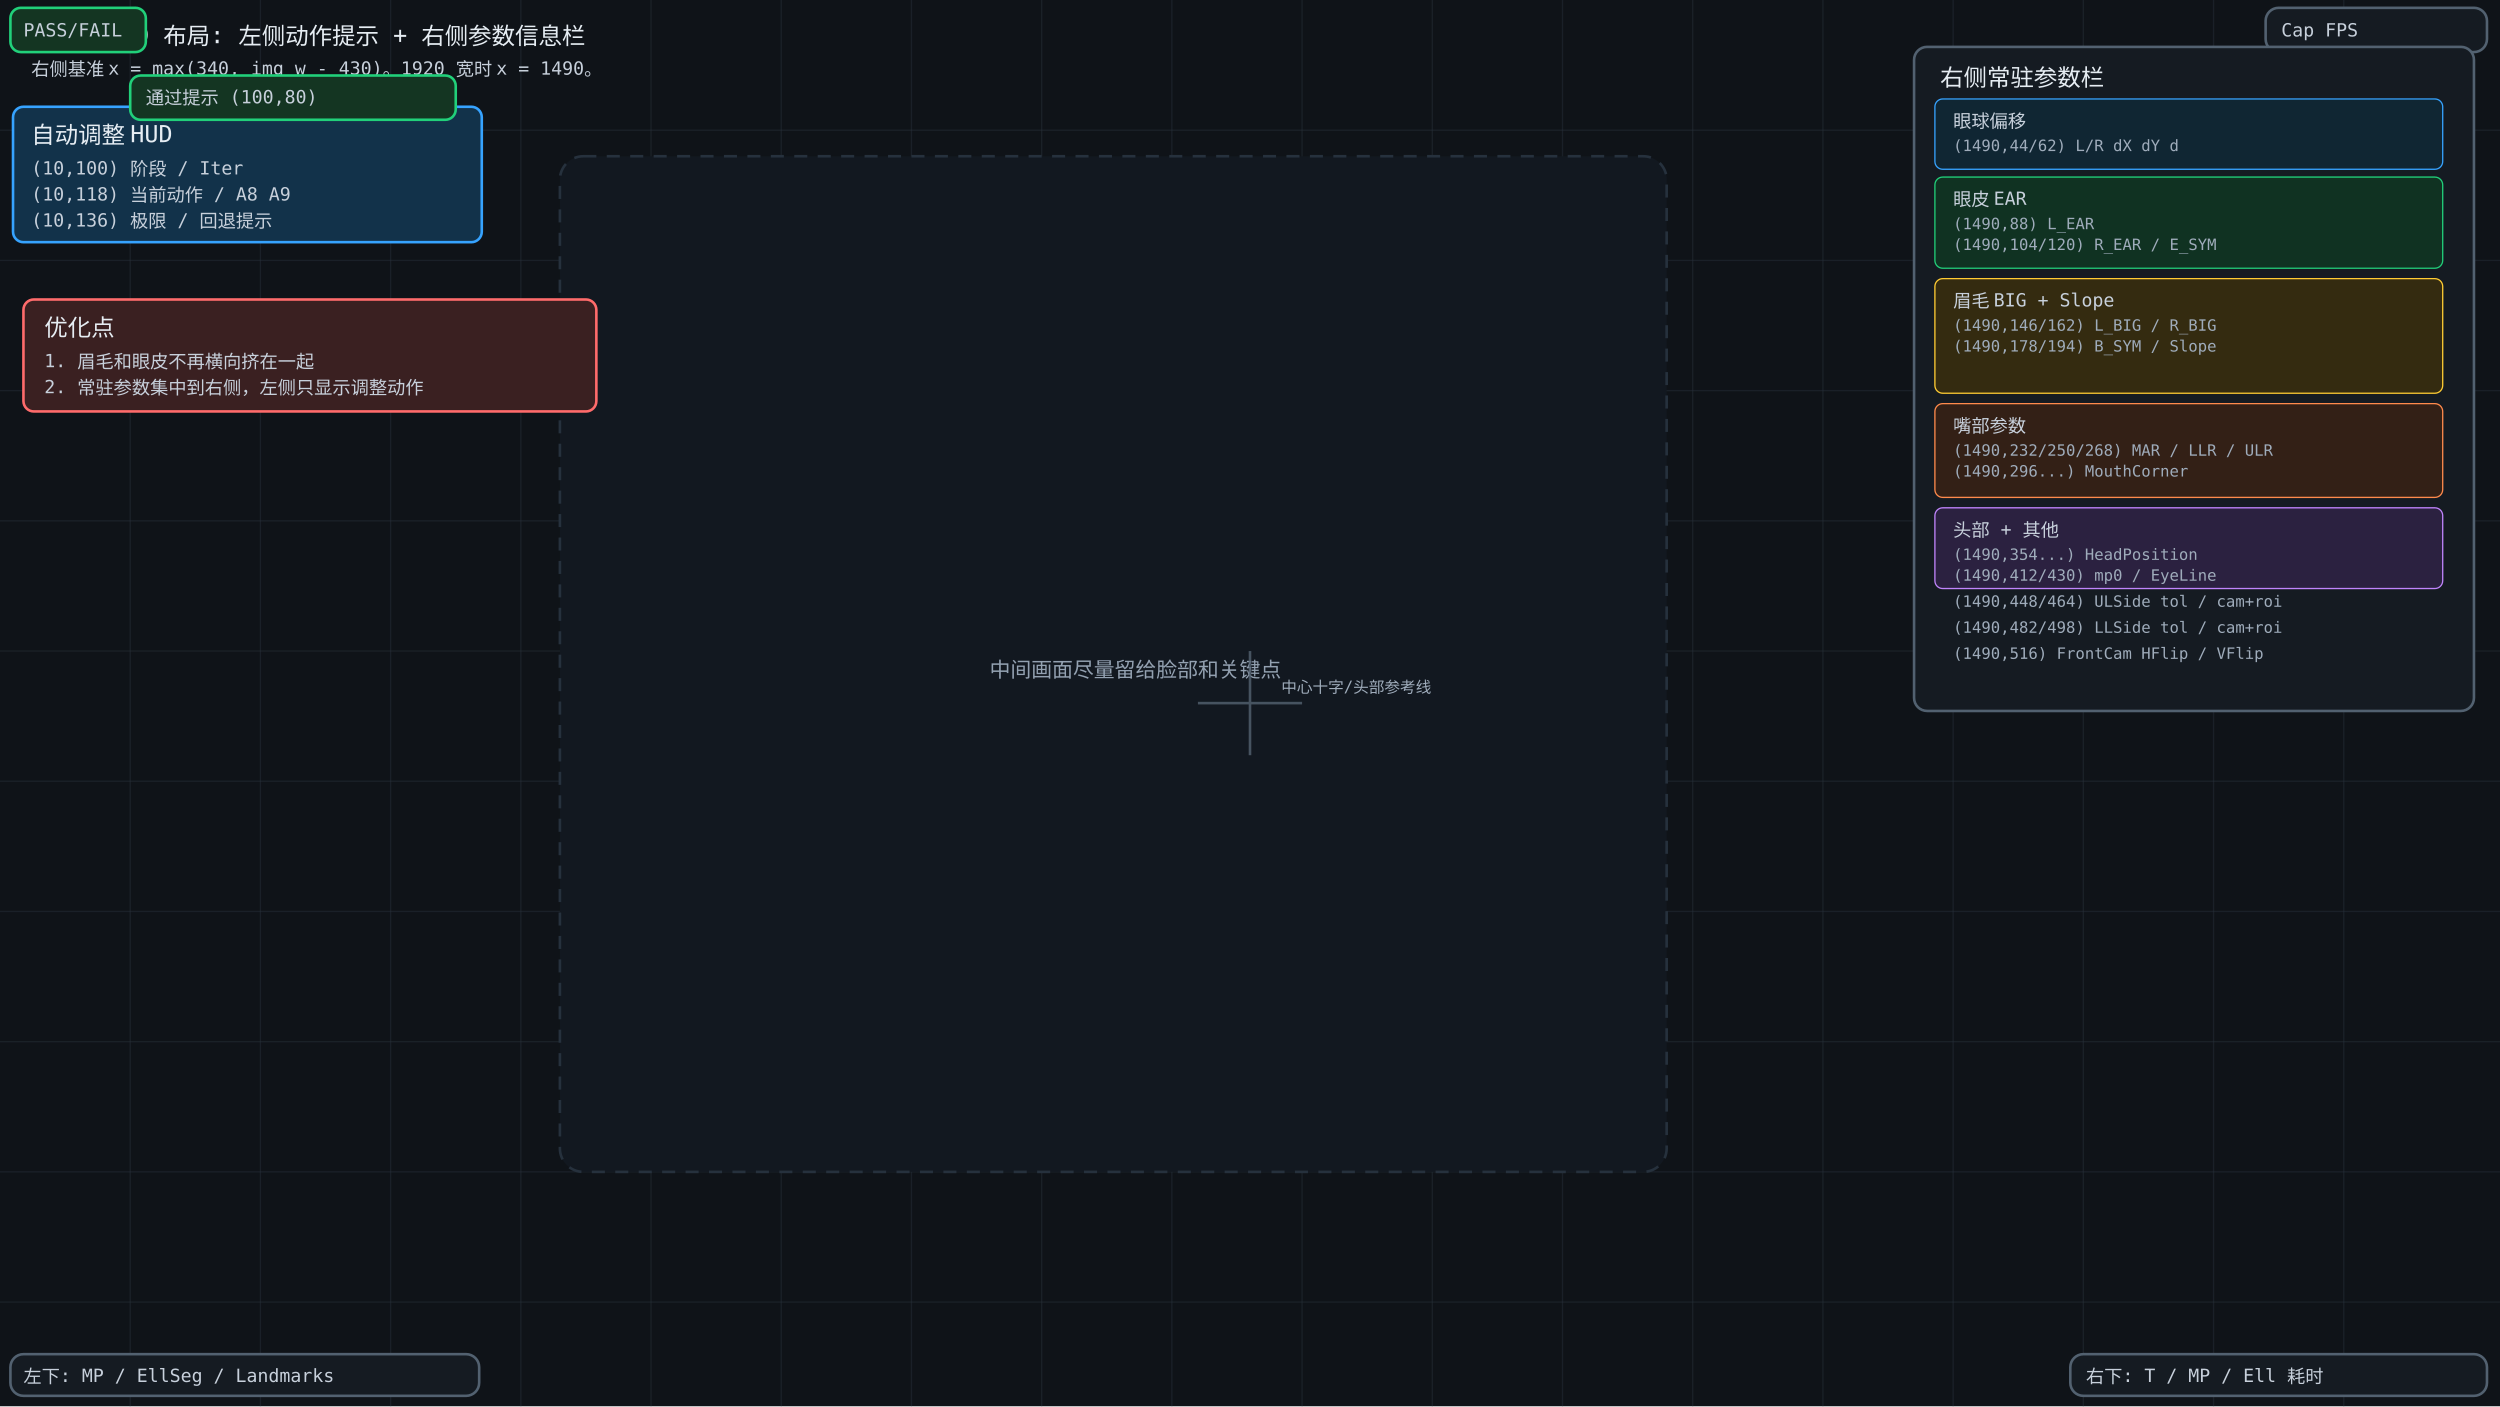
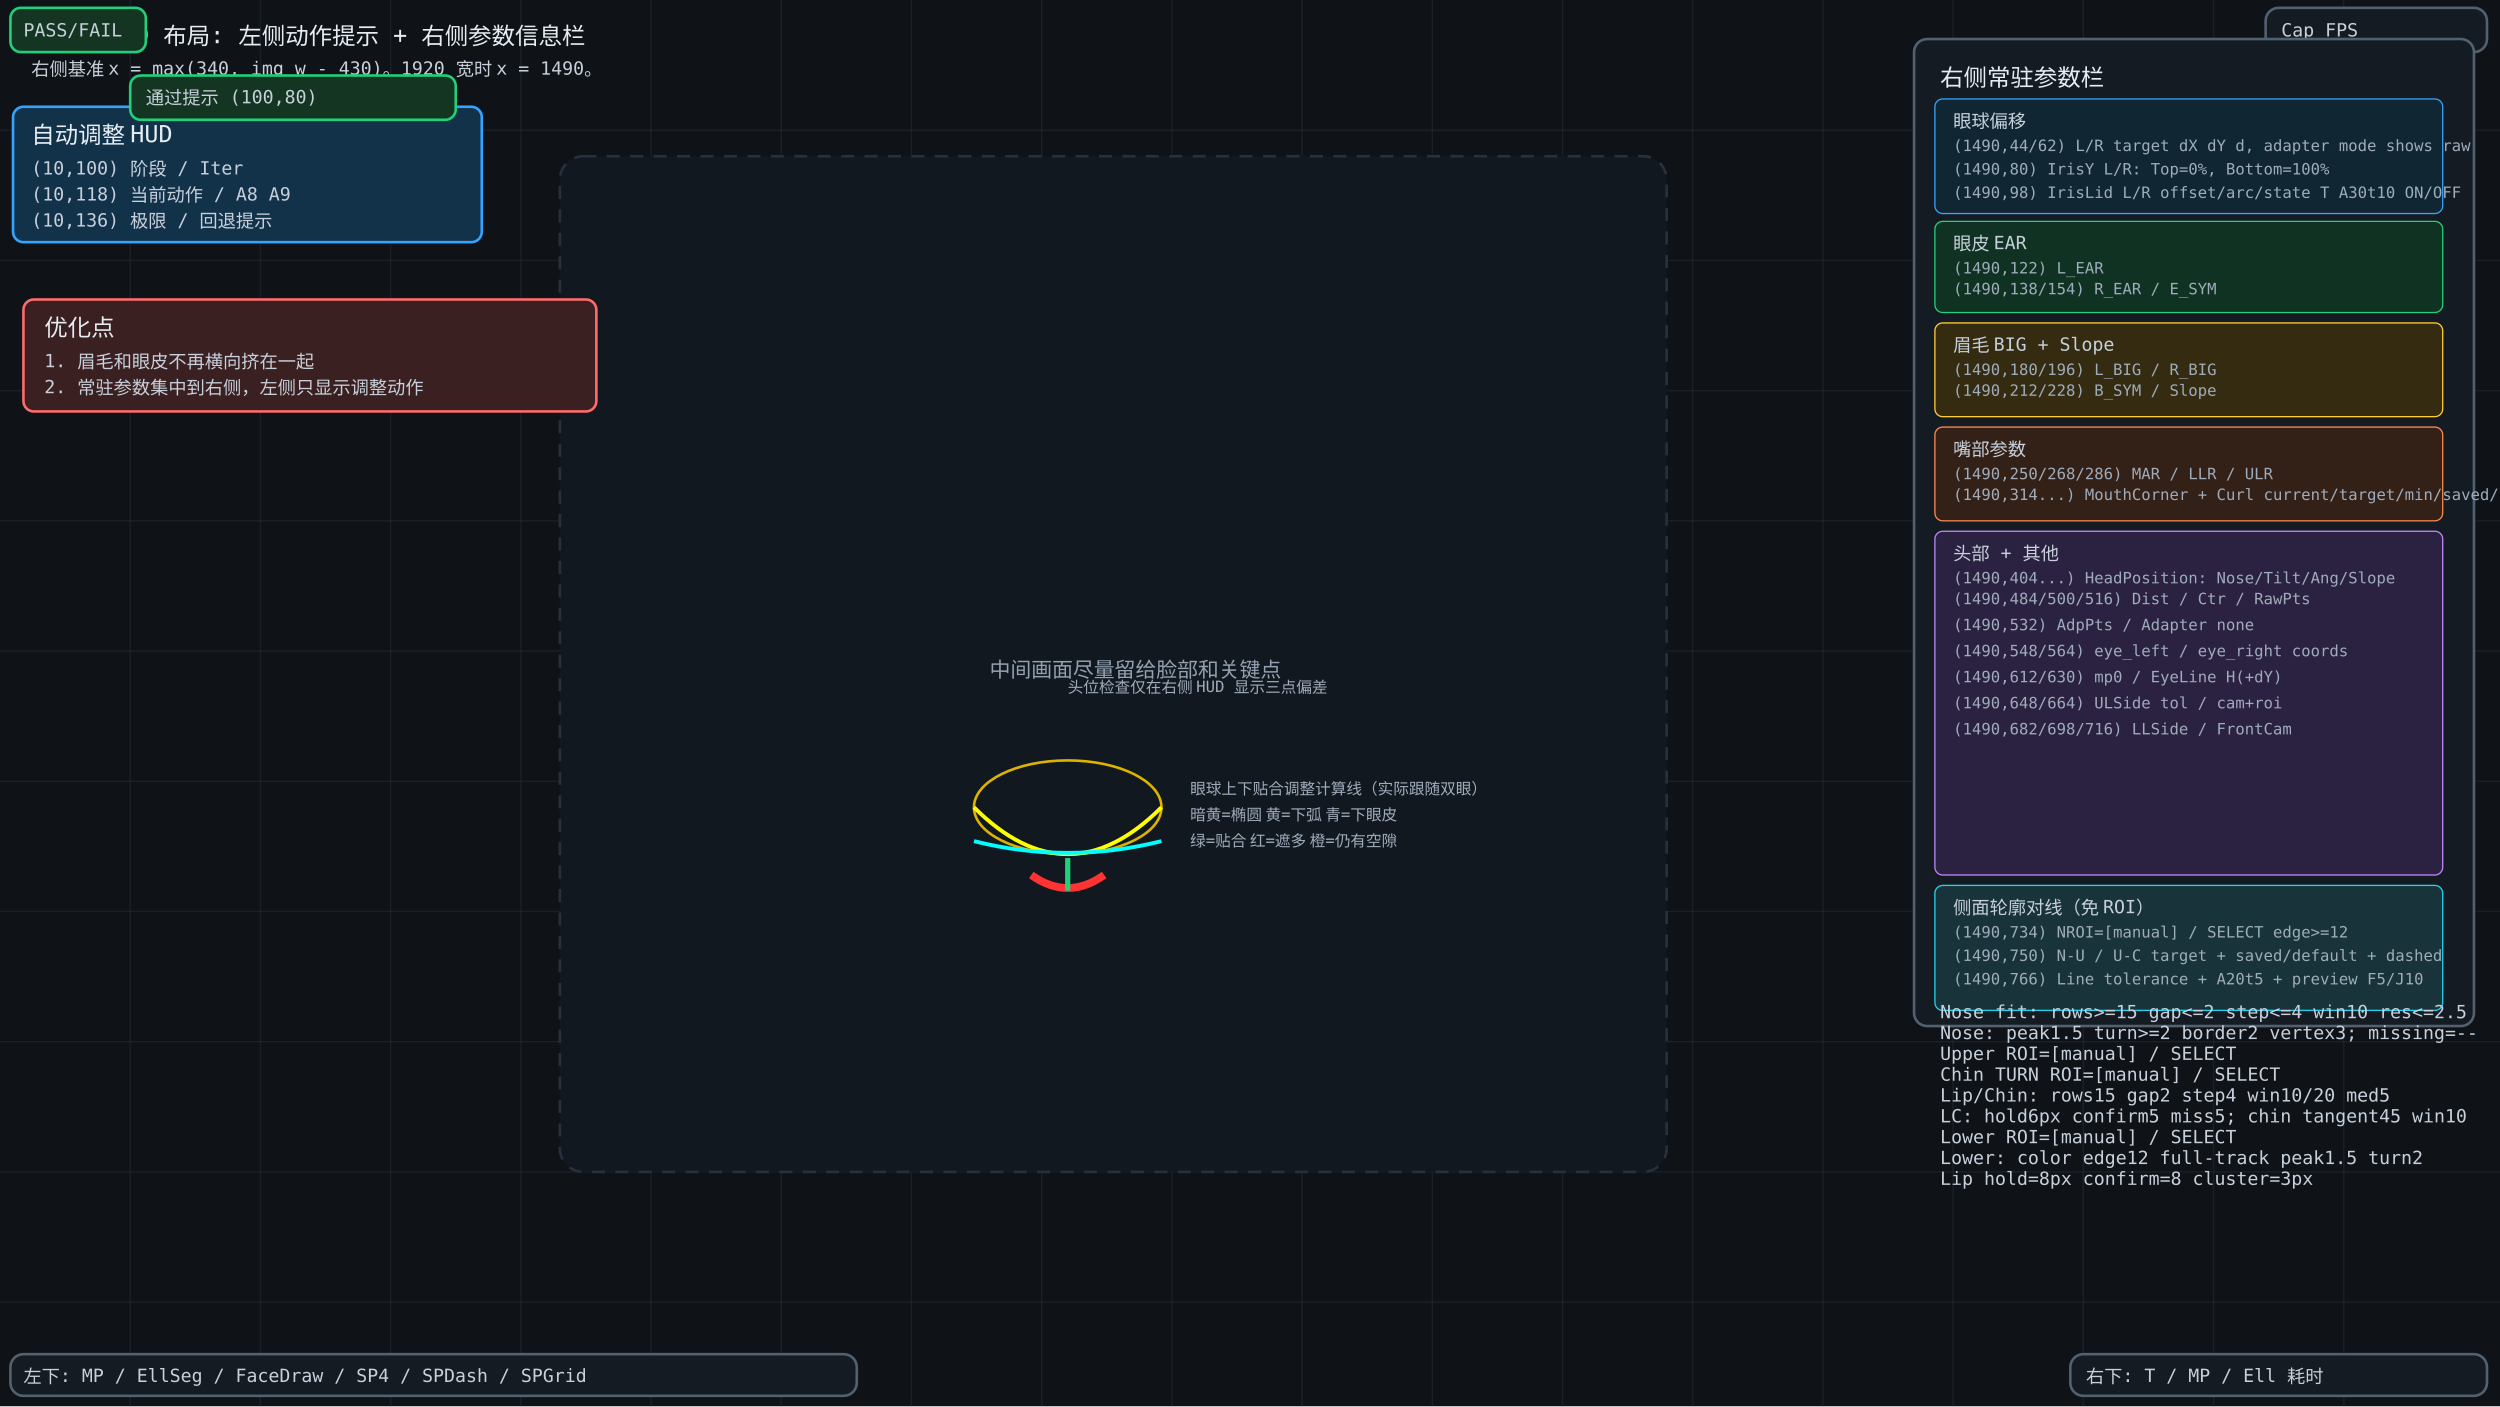
<svg xmlns="http://www.w3.org/2000/svg" width="1920" height="1080" viewBox="0 0 1920 1080">
  <defs>
    <style>
      .bg { fill: #0f1318; }
      .grid { stroke: #28313b; stroke-width: 1; opacity: .45; }
      .panel { fill: #151b22; stroke: #526170; stroke-width: 2; rx: 10; }
      .auto { fill: #12324a; stroke: #36a3ff; stroke-width: 2; rx: 8; }
      .ok { fill: #143522; stroke: #21d07a; stroke-width: 2; rx: 8; }
      .warn { fill: #3a2021; stroke: #ff6b6b; stroke-width: 2; rx: 8; }
      .text { fill: #e6edf3; font: 18px Consolas, "Microsoft YaHei", monospace; }
      .small { fill: #c7d0db; font: 14px Consolas, "Microsoft YaHei", monospace; }
      .tiny { fill: #9facbb; font: 12px Consolas, "Microsoft YaHei", monospace; }
      .muted { fill: #93a1b1; font: 16px Consolas, "Microsoft YaHei", monospace; }
      .line { stroke: #526170; stroke-width: 2; fill: none; opacity: .8; }
    </style>
  </defs>
  <rect class="bg" width="1920" height="1080" />
  <path class="grid" d="M0 100H1920 M0 200H1920 M0 300H1920 M0 400H1920 M0 500H1920 M0 600H1920 M0 700H1920 M0 800H1920 M0 900H1920 M0 1000H1920" />
  <path class="grid" d="M100 0V1080 M200 0V1080 M300 0V1080 M400 0V1080 M500 0V1080 M600 0V1080 M700 0V1080 M800 0V1080 M900 0V1080 M1000 0V1080 M1100 0V1080 M1200 0V1080 M1300 0V1080 M1400 0V1080 M1500 0V1080 M1600 0V1080 M1700 0V1080 M1800 0V1080" />
  <text class="text" x="24" y="34">优化后 HUD 布局: 左侧动作提示 + 右侧参数信息栏</text>
  <text class="small" x="24" y="58">右侧基准 x = max(340, img_w - 430)。1920 宽时 x = 1490。</text>
  <rect x="430" y="120" width="850" height="780" rx="18" fill="#121820" stroke="#26313d" stroke-width="2" stroke-dasharray="10 8" />
  <text class="muted" x="760" y="520">中间画面尽量留给脸部和关键点</text>
-   <path class="line" d="M920 540H1000 M960 500V580" />
-   <text class="tiny" x="984" y="532">中心十字/头部参考线</text>
+   <text class="tiny" x="820" y="532">头位检查仅在右侧 HUD 显示三点偏差</text>
+   <g>
+     <ellipse cx="820" cy="620" rx="72" ry="36" fill="none" stroke="#dcb400" stroke-width="2" />
+     <path d="M748 620 Q820 692 892 620" fill="none" stroke="#ffff00" stroke-width="3" />
+     <path d="M748 646 Q820 664 892 646" fill="none" stroke="#00ffff" stroke-width="3" />
+     <path d="M792 672 Q820 692 848 672" fill="none" stroke="#ff3333" stroke-width="6" />
+     <path d="M820 659V684" fill="none" stroke="#21d07a" stroke-width="4" />
+     <text class="tiny" x="914" y="610">眼球上下贴合调整计算线（实际跟随双眼）</text>
+     <text class="tiny" x="914" y="630">暗黄=椭圆 黄=下弧 青=下眼皮</text>
+     <text class="tiny" x="914" y="650">绿=贴合 红=遮多 橙=仍有空隙</text>
+   </g>
  <rect class="ok" x="8" y="6" width="104" height="34" />
  <text class="small" x="18" y="28">PASS/FAIL</text>
  <rect class="panel" x="1740" y="6" width="170" height="34" />
  <text class="small" x="1752" y="28">Cap FPS</text>
  <rect class="auto" x="10" y="82" width="360" height="104" />
  <text class="text" x="24" y="110">自动调整 HUD</text>
  <text class="small" x="24" y="134">(10,100) 阶段 / Iter</text>
  <text class="small" x="24" y="154">(10,118) 当前动作 / A8 A9</text>
  <text class="small" x="24" y="174">(10,136) 极限 / 回退提示</text>
  <rect class="ok" x="100" y="58" width="250" height="34" />
  <text class="small" x="112" y="80">通过提示 (100,80)</text>
-   <rect class="panel" x="1470" y="36" width="430" height="510" />
+   <rect class="panel" x="1470" y="30" width="430" height="758" />
  <text class="text" x="1490" y="66">右侧常驻参数栏</text>
-   <rect x="1486" y="76" width="390" height="54" rx="6" fill="#102633" stroke="#36a3ff" />
+   <rect x="1486" y="76" width="390" height="88" rx="6" fill="#102633" stroke="#36a3ff" />
  <text class="small" x="1500" y="98">眼球偏移</text>
-   <text class="tiny" x="1500" y="116">(1490,44/62) L/R dX dY d</text>
-   <rect x="1486" y="136" width="390" height="70" rx="6" fill="#103222" stroke="#21d07a" />
-   <text class="small" x="1500" y="158">眼皮 EAR</text>
-   <text class="tiny" x="1500" y="176">(1490,88) L_EAR</text>
-   <text class="tiny" x="1500" y="192">(1490,104/120) R_EAR / E_SYM</text>
-   <rect x="1486" y="214" width="390" height="88" rx="6" fill="#342b10" stroke="#ffcc33" />
-   <text class="small" x="1500" y="236">眉毛 BIG + Slope</text>
-   <text class="tiny" x="1500" y="254">(1490,146/162) L_BIG / R_BIG</text>
-   <text class="tiny" x="1500" y="270">(1490,178/194) B_SYM / Slope</text>
-   <rect x="1486" y="310" width="390" height="72" rx="6" fill="#332016" stroke="#ff8a4c" />
-   <text class="small" x="1500" y="332">嘴部参数</text>
-   <text class="tiny" x="1500" y="350">(1490,232/250/268) MAR / LLR / ULR</text>
-   <text class="tiny" x="1500" y="366">(1490,296...) MouthCorner</text>
-   <rect x="1486" y="390" width="390" height="62" rx="6" fill="#2b2140" stroke="#c084fc" />
-   <text class="small" x="1500" y="412">头部 + 其他</text>
-   <text class="tiny" x="1500" y="430">(1490,354...) HeadPosition</text>
-   <text class="tiny" x="1500" y="446">(1490,412/430) mp0 / EyeLine</text>
-   <text class="tiny" x="1500" y="466">(1490,448/464) ULSide tol / cam+roi</text>
-   <text class="tiny" x="1500" y="486">(1490,482/498) LLSide tol / cam+roi</text>
-   <text class="tiny" x="1500" y="506">(1490,516) FrontCam HFlip / VFlip</text>
-   <rect class="panel" x="8" y="1040" width="360" height="32" />
-   <text class="small" x="18" y="1062">左下: MP / EllSeg / Landmarks</text>
+   <text class="tiny" x="1500" y="116">(1490,44/62) L/R target dX dY d, adapter mode shows raw</text>
+   <text class="tiny" x="1500" y="134">(1490,80) IrisY L/R: Top=0%, Bottom=100%</text>
+   <text class="tiny" x="1500" y="152">(1490,98) IrisLid L/R offset/arc/state T A30t10 ON/OFF</text>
+   <rect x="1486" y="170" width="390" height="70" rx="6" fill="#103222" stroke="#21d07a" />
+   <text class="small" x="1500" y="192">眼皮 EAR</text>
+   <text class="tiny" x="1500" y="210">(1490,122) L_EAR</text>
+   <text class="tiny" x="1500" y="226">(1490,138/154) R_EAR / E_SYM</text>
+   <rect x="1486" y="248" width="390" height="72" rx="6" fill="#342b10" stroke="#ffcc33" />
+   <text class="small" x="1500" y="270">眉毛 BIG + Slope</text>
+   <text class="tiny" x="1500" y="288">(1490,180/196) L_BIG / R_BIG</text>
+   <text class="tiny" x="1500" y="304">(1490,212/228) B_SYM / Slope</text>
+   <rect x="1486" y="328" width="390" height="72" rx="6" fill="#332016" stroke="#ff8a4c" />
+   <text class="small" x="1500" y="350">嘴部参数</text>
+   <text class="tiny" x="1500" y="368">(1490,250/268/286) MAR / LLR / ULR</text>
+   <text class="tiny" x="1500" y="384">(1490,314...) MouthCorner + Curl current/target/min/saved/sym</text>
+   <rect x="1486" y="408" width="390" height="264" rx="6" fill="#2b2140" stroke="#c084fc" />
+   <text class="small" x="1500" y="430">头部 + 其他</text>
+   <text class="tiny" x="1500" y="448">(1490,404...) HeadPosition: Nose/Tilt/Ang/Slope</text>
+   <text class="tiny" x="1500" y="464">(1490,484/500/516) Dist / Ctr / RawPts</text>
+   <text class="tiny" x="1500" y="484">(1490,532) AdpPts / Adapter none</text>
+   <text class="tiny" x="1500" y="504">(1490,548/564) eye_left / eye_right coords</text>
+   <text class="tiny" x="1500" y="524">(1490,612/630) mp0 / EyeLine H(+dY)</text>
+   <text class="tiny" x="1500" y="544">(1490,648/664) ULSide tol / cam+roi</text>
+   <text class="tiny" x="1500" y="564">(1490,682/698/716) LLSide / FrontCam</text>
+   <rect x="1486" y="680" width="390" height="96" rx="6" fill="#18333a" stroke="#22d3ee" />
+   <text class="small" x="1500" y="702">侧面轮廓对线（免 ROI）</text>
+   <text class="tiny" x="1500" y="720">(1490,734) NROI=[manual] / SELECT edge&gt;=12</text>
+   <text class="tiny" x="1500" y="738">(1490,750) N-U / U-C target + saved/default + dashed</text>
+   <text class="tiny" x="1500" y="756">(1490,766) Line tolerance + A20t5 + preview F5/J10</text>
+   <rect class="panel" x="8" y="1040" width="650" height="32" />
+   <text class="small" x="18" y="1062">左下: MP / EllSeg / FaceDraw / SP4 / SPDash / SPGrid</text>
  <rect class="panel" x="1590" y="1040" width="320" height="32" />
  <text class="small" x="1602" y="1062">右下: T / MP / Ell 耗时</text>
  <rect class="warn" x="18" y="230" width="440" height="86" />
  <text class="text" x="34" y="258">优化点</text>
  <text class="small" x="34" y="282">1. 眉毛和眼皮不再横向挤在一起</text>
  <text class="small" x="34" y="302">2. 常驻参数集中到右侧，左侧只显示调整动作</text>
+   <text class="small" x="1490" y="782">Nose fit: rows&gt;=15 gap&lt;=2 step&lt;=4 win10 res&lt;=2.5</text>
+   <text class="small" x="1490" y="798">Nose: peak1.5 turn&gt;=2 border2 vertex3; missing=--</text>
+   <text class="small" x="1490" y="814">Upper ROI=[manual] / SELECT</text>
+   <text class="small" x="1490" y="830">Chin TURN ROI=[manual] / SELECT</text>
+   <text class="small" x="1490" y="846">Lip/Chin: rows15 gap2 step4 win10/20 med5</text>
+   <text class="small" x="1490" y="862">LC: hold6px confirm5 miss5; chin tangent45 win10</text>
+   <text class="small" x="1490" y="878">Lower ROI=[manual] / SELECT</text>
+   <text class="small" x="1490" y="894">Lower: color edge12 full-track peak1.5 turn2</text>
+   <text class="small" x="1490" y="910">Lip hold=8px confirm=8 cluster=3px</text>
</svg>
